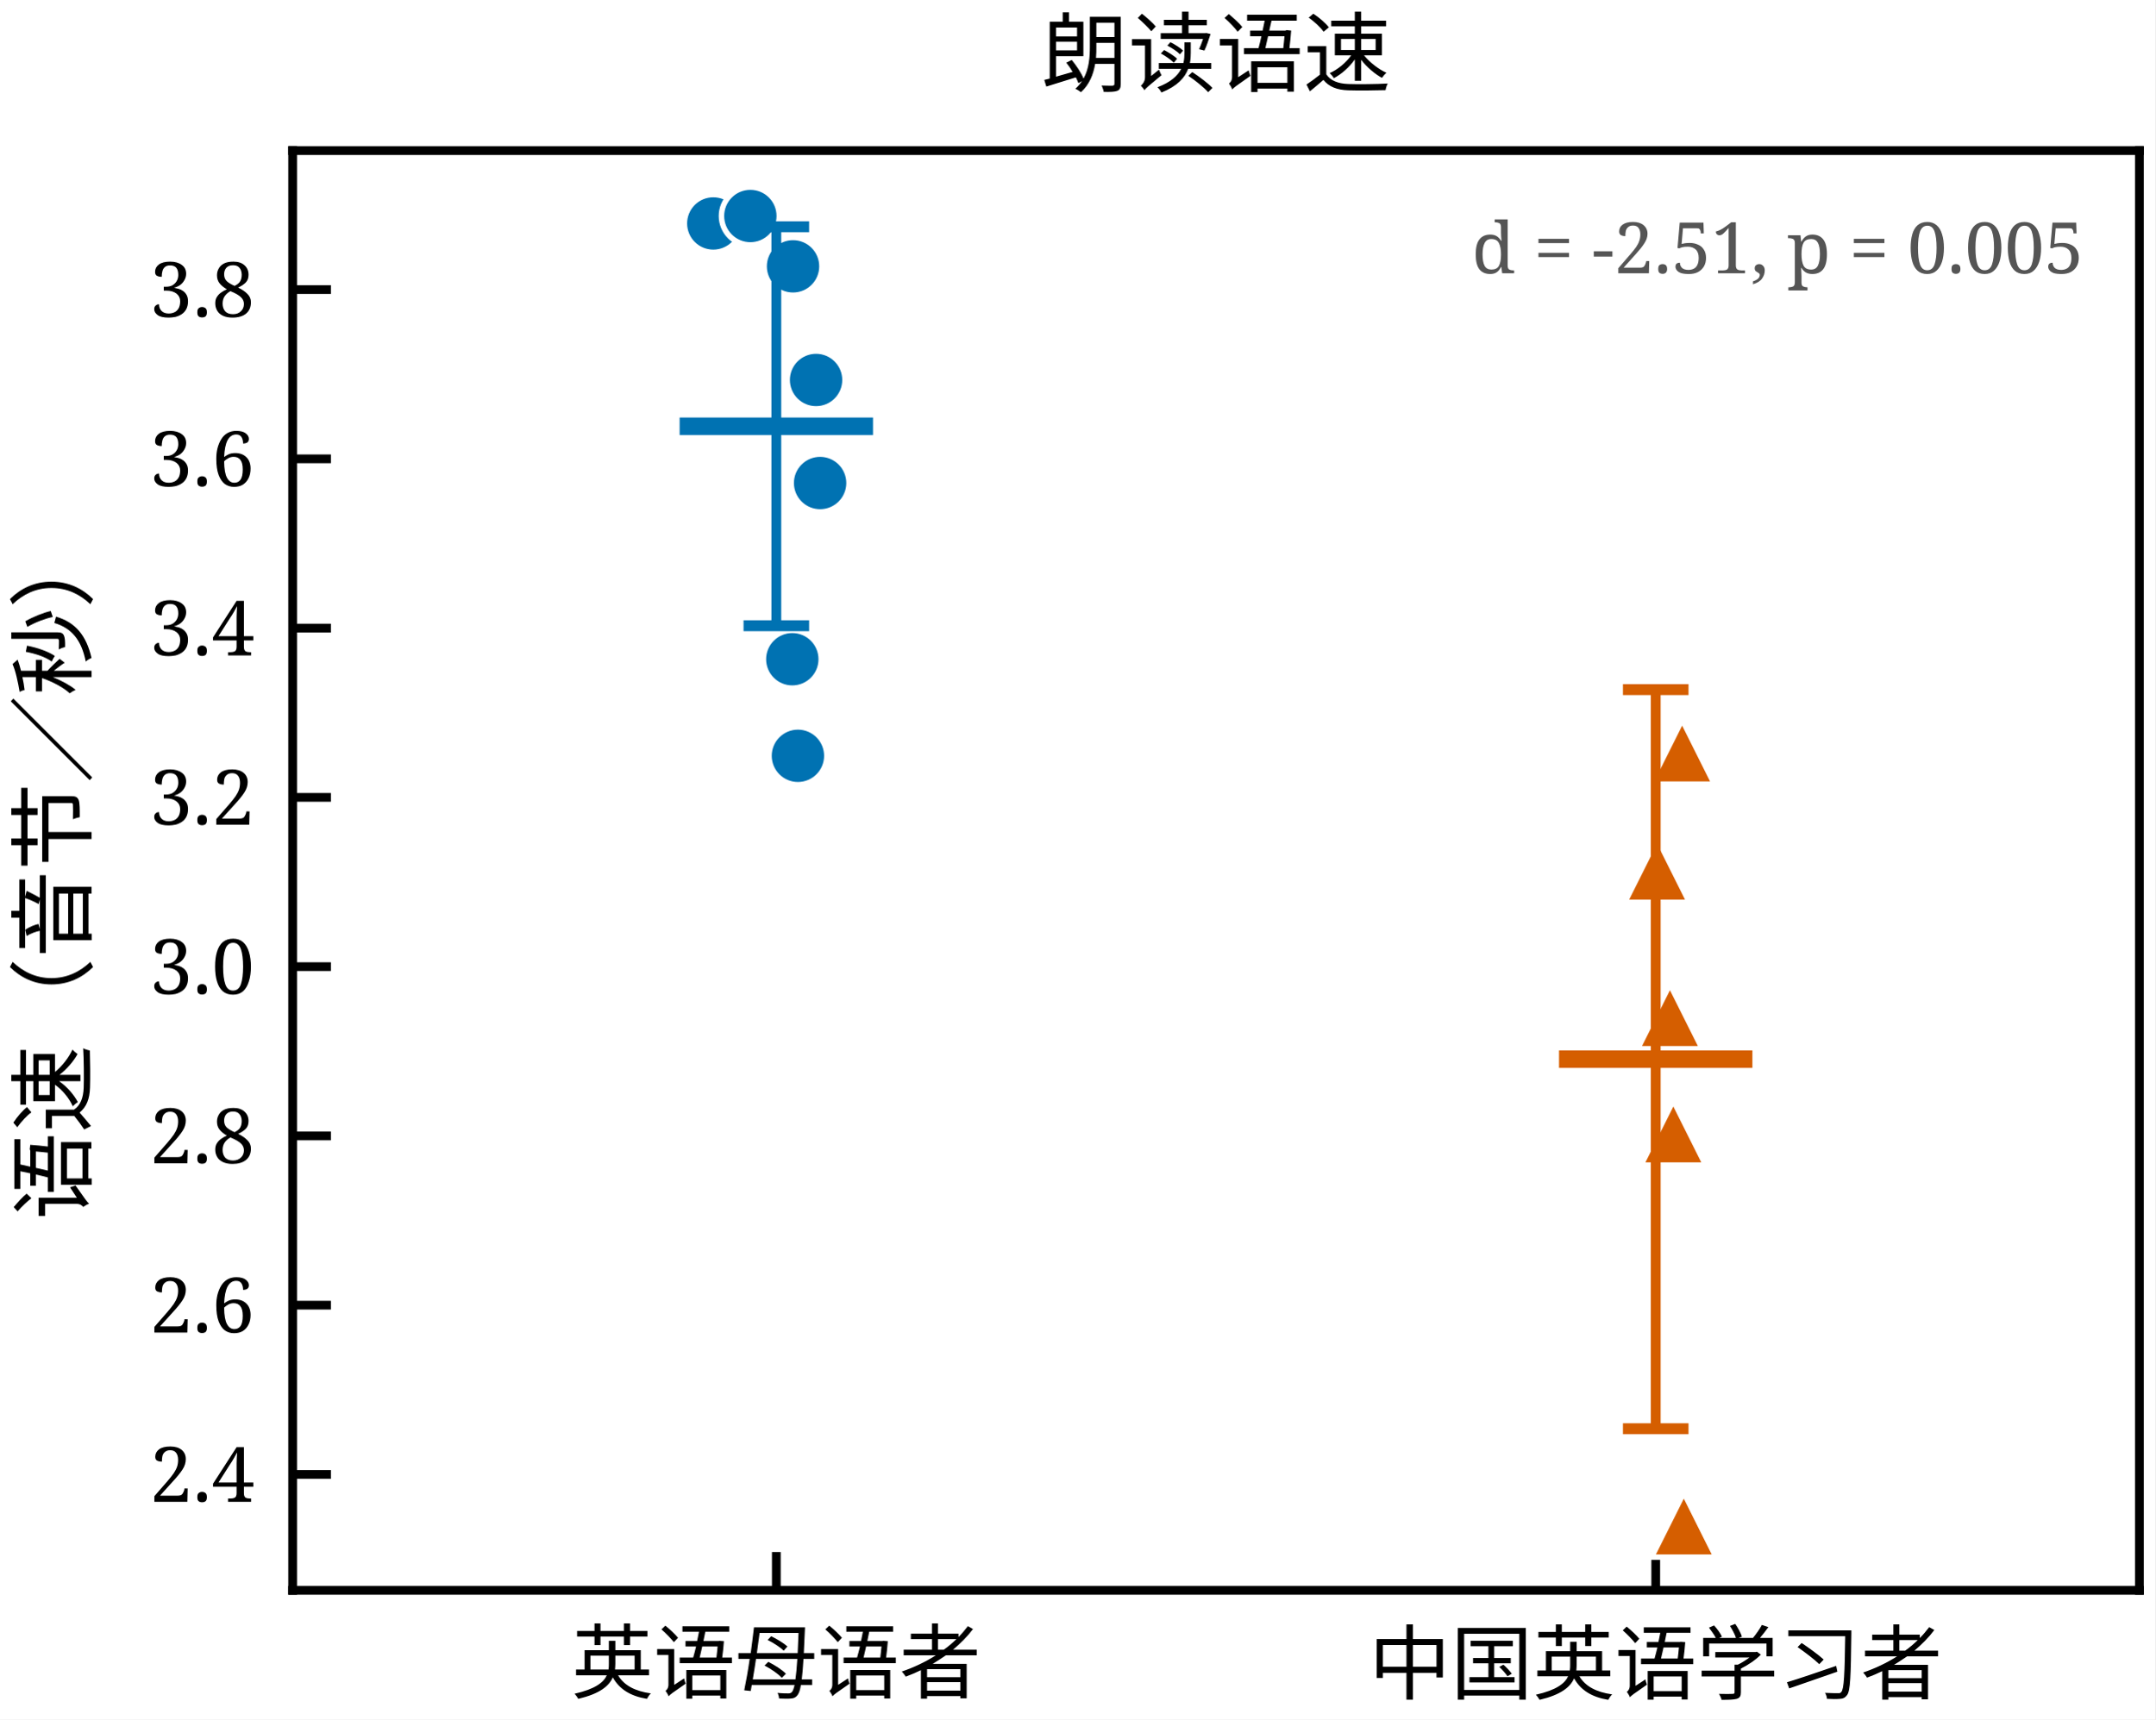
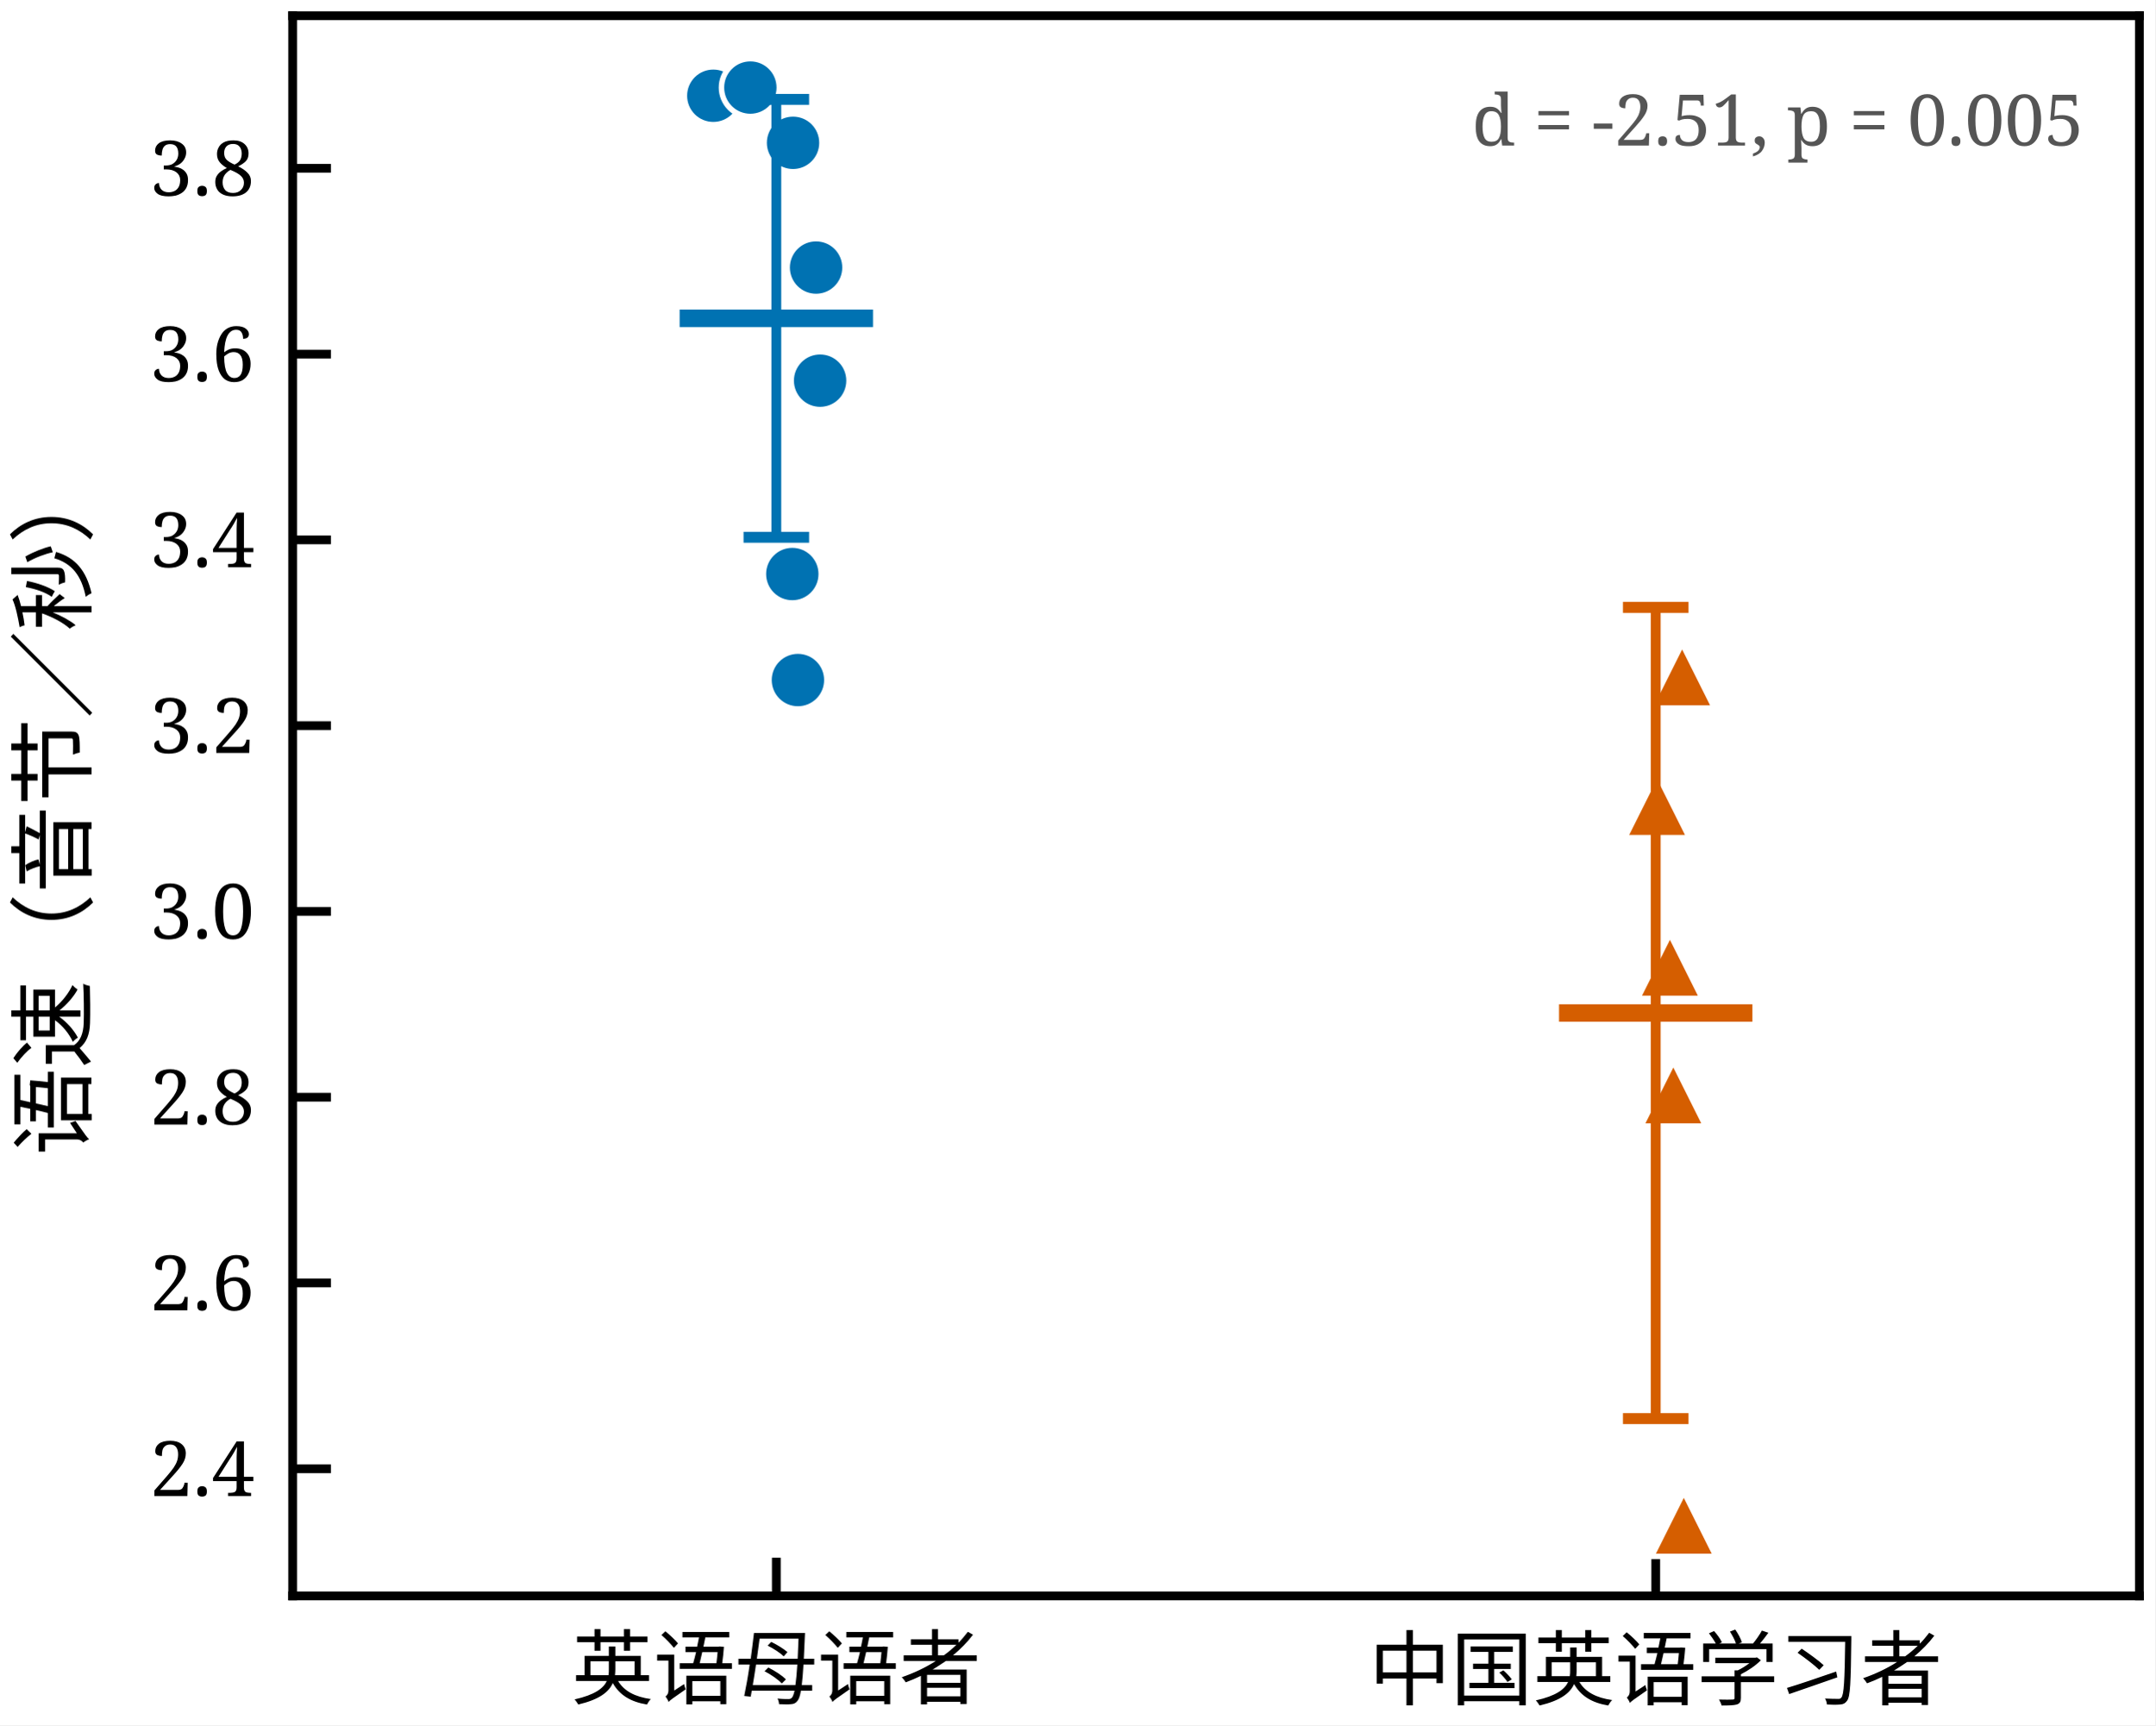
- <svg xmlns="http://www.w3.org/2000/svg" xmlns:xlink="http://www.w3.org/1999/xlink" width="197.243pt" height="157.431pt" viewBox="0 0 197.243 157.431" version="1.1">
+ <svg xmlns="http://www.w3.org/2000/svg" xmlns:xlink="http://www.w3.org/1999/xlink" width="197.243pt" height="157.875pt" viewBox="0 0 197.243 157.875" version="1.1">
  <defs>
    <style type="text/css">*{stroke-linejoin: round; stroke-linecap: butt}</style>
  </defs>
  <g id="figure_1">
    <g id="patch_1">
-       <path d="M -0 157.431  L 197.243 157.431  L 197.243 0  L -0 0  z " style="fill: #ffffff" />
+       <path d="M -0 157.875  L 197.243 157.875  L 197.243 0  L -0 0  z " style="fill: #ffffff" />
    </g>
    <g id="axes_1">
      <g id="patch_2">
-         <path d="M 26.784 145.606  L 195.803 145.606  L 195.803 13.784  L 26.784 13.784  z " style="fill: #ffffff" />
+         <path d="M 26.784 146.05  L 195.803 146.05  L 195.803 1.44  L 26.784 1.44  z " style="fill: #ffffff" />
      </g>
      <g id="matplotlib.axis_1">
        <g id="xtick_1">
          <g id="line2d_1">
            <defs>
-               <path id="mde2437a7c8" d="M 0 0  L 0 -3.5  " style="stroke: #000000; stroke-width: 0.8" />
+               <path id="m5bd97b4e4d" d="M 0 0  L 0 -3.5  " style="stroke: #000000; stroke-width: 0.8" />
            </defs>
            <g>
-               <use xlink:href="#mde2437a7c8" x="71.051" y="145.606" style="stroke: #000000; stroke-width: 0.8" />
+               <use xlink:href="#m5bd97b4e4d" x="71.051" y="146.05" style="stroke: #000000; stroke-width: 0.8" />
            </g>
          </g>
          <g id="text_1">
-             <text style="font-size: 7.5px; font-family: 'SimSun'; text-anchor: middle" x="71.051" y="154.936" transform="rotate(-0 71.05063 154.9363)">英语母语者</text>
+             <text style="font-size: 7.5px; font-family: 'SimSun'; text-anchor: middle" x="71.051" y="155.38" transform="rotate(-0 71.05063 155.3801)">英语母语者</text>
          </g>
        </g>
        <g id="xtick_2">
          <g id="line2d_2">
            <g>
-               <use xlink:href="#mde2437a7c8" x="151.536" y="145.606" style="stroke: #000000; stroke-width: 0.8" />
+               <use xlink:href="#m5bd97b4e4d" x="151.536" y="146.05" style="stroke: #000000; stroke-width: 0.8" />
            </g>
          </g>
          <g id="text_2">
-             <text style="font-size: 7.5px; font-family: 'SimSun'; text-anchor: middle" x="151.536" y="155.024" transform="rotate(-0 151.5359 155.0242)">中国英语学习者</text>
+             <text style="font-size: 7.5px; font-family: 'SimSun'; text-anchor: middle" x="151.536" y="155.468" transform="rotate(-0 151.5359 155.468)">中国英语学习者</text>
          </g>
        </g>
      </g>
      <g id="matplotlib.axis_2">
        <g id="ytick_1">
          <g id="line2d_3">
            <defs>
-               <path id="mc595ea6335" d="M 0 0  L 3.5 0  " style="stroke: #000000; stroke-width: 0.8" />
+               <path id="m40ba757d13" d="M 0 0  L 3.5 0  " style="stroke: #000000; stroke-width: 0.8" />
            </defs>
            <g>
-               <use xlink:href="#mc595ea6335" x="26.784" y="134.998" style="stroke: #000000; stroke-width: 0.8" />
+               <use xlink:href="#m40ba757d13" x="26.784" y="134.413" style="stroke: #000000; stroke-width: 0.8" />
            </g>
          </g>
          <g id="text_3">
-             <text style="font-size: 7px; font-family: 'SimSun'; text-anchor: end" x="23.284" y="137.5" transform="rotate(-0 23.28375 137.4998)">2.4</text>
+             <text style="font-size: 7px; font-family: 'SimSun'; text-anchor: end" x="23.284" y="136.915" transform="rotate(-0 23.28375 136.9145)">2.4</text>
          </g>
        </g>
        <g id="ytick_2">
          <g id="line2d_4">
            <g>
-               <use xlink:href="#mc595ea6335" x="26.784" y="119.5" style="stroke: #000000; stroke-width: 0.8" />
+               <use xlink:href="#m40ba757d13" x="26.784" y="117.411" style="stroke: #000000; stroke-width: 0.8" />
            </g>
          </g>
          <g id="text_4">
-             <text style="font-size: 7px; font-family: 'SimSun'; text-anchor: end" x="23.284" y="122.002" transform="rotate(-0 23.28375 122.0018)">2.6</text>
+             <text style="font-size: 7px; font-family: 'SimSun'; text-anchor: end" x="23.284" y="119.913" transform="rotate(-0 23.28375 119.9131)">2.6</text>
          </g>
        </g>
        <g id="ytick_3">
          <g id="line2d_5">
            <g>
-               <use xlink:href="#mc595ea6335" x="26.784" y="104.002" style="stroke: #000000; stroke-width: 0.8" />
+               <use xlink:href="#m40ba757d13" x="26.784" y="100.41" style="stroke: #000000; stroke-width: 0.8" />
            </g>
          </g>
          <g id="text_5">
-             <text style="font-size: 7px; font-family: 'SimSun'; text-anchor: end" x="23.284" y="106.504" transform="rotate(-0 23.28375 106.5037)">2.8</text>
+             <text style="font-size: 7px; font-family: 'SimSun'; text-anchor: end" x="23.284" y="102.912" transform="rotate(-0 23.28375 102.9116)">2.8</text>
          </g>
        </g>
        <g id="ytick_4">
          <g id="line2d_6">
            <g>
-               <use xlink:href="#mc595ea6335" x="26.784" y="88.504" style="stroke: #000000; stroke-width: 0.8" />
+               <use xlink:href="#m40ba757d13" x="26.784" y="83.408" style="stroke: #000000; stroke-width: 0.8" />
            </g>
          </g>
          <g id="text_6">
-             <text style="font-size: 7px; font-family: 'SimSun'; text-anchor: end" x="23.284" y="91.006" transform="rotate(-0 23.28375 91.00571)">3.0</text>
+             <text style="font-size: 7px; font-family: 'SimSun'; text-anchor: end" x="23.284" y="85.91" transform="rotate(-0 23.28375 85.9102)">3.0</text>
          </g>
        </g>
        <g id="ytick_5">
          <g id="line2d_7">
            <g>
-               <use xlink:href="#mc595ea6335" x="26.784" y="73.006" style="stroke: #000000; stroke-width: 0.8" />
+               <use xlink:href="#m40ba757d13" x="26.784" y="66.407" style="stroke: #000000; stroke-width: 0.8" />
            </g>
          </g>
          <g id="text_7">
-             <text style="font-size: 7px; font-family: 'SimSun'; text-anchor: end" x="23.284" y="75.508" transform="rotate(-0 23.28375 75.50766)">3.2</text>
+             <text style="font-size: 7px; font-family: 'SimSun'; text-anchor: end" x="23.284" y="68.909" transform="rotate(-0 23.28375 68.90876)">3.2</text>
          </g>
        </g>
        <g id="ytick_6">
          <g id="line2d_8">
            <g>
-               <use xlink:href="#mc595ea6335" x="26.784" y="57.508" style="stroke: #000000; stroke-width: 0.8" />
+               <use xlink:href="#m40ba757d13" x="26.784" y="49.405" style="stroke: #000000; stroke-width: 0.8" />
            </g>
          </g>
          <g id="text_8">
-             <text style="font-size: 7px; font-family: 'SimSun'; text-anchor: end" x="23.284" y="60.01" transform="rotate(-0 23.28375 60.00962)">3.4</text>
+             <text style="font-size: 7px; font-family: 'SimSun'; text-anchor: end" x="23.284" y="51.907" transform="rotate(-0 23.28375 51.90733)">3.4</text>
          </g>
        </g>
        <g id="ytick_7">
          <g id="line2d_9">
            <g>
-               <use xlink:href="#mc595ea6335" x="26.784" y="42.01" style="stroke: #000000; stroke-width: 0.8" />
+               <use xlink:href="#m40ba757d13" x="26.784" y="32.404" style="stroke: #000000; stroke-width: 0.8" />
            </g>
          </g>
          <g id="text_9">
-             <text style="font-size: 7px; font-family: 'SimSun'; text-anchor: end" x="23.284" y="44.512" transform="rotate(-0 23.28375 44.51158)">3.6</text>
+             <text style="font-size: 7px; font-family: 'SimSun'; text-anchor: end" x="23.284" y="34.906" transform="rotate(-0 23.28375 34.90589)">3.6</text>
          </g>
        </g>
        <g id="ytick_8">
          <g id="line2d_10">
            <g>
-               <use xlink:href="#mc595ea6335" x="26.784" y="26.512" style="stroke: #000000; stroke-width: 0.8" />
+               <use xlink:href="#m40ba757d13" x="26.784" y="15.402" style="stroke: #000000; stroke-width: 0.8" />
            </g>
          </g>
          <g id="text_10">
-             <text style="font-size: 7px; font-family: 'SimSun'; text-anchor: end" x="23.284" y="29.014" transform="rotate(-0 23.28375 29.01353)">3.8</text>
+             <text style="font-size: 7px; font-family: 'SimSun'; text-anchor: end" x="23.284" y="17.904" transform="rotate(-0 23.28375 17.90445)">3.8</text>
          </g>
        </g>
        <g id="text_11">
-           <text style="font-size: 8px; font-family: 'SimSun'; text-anchor: middle" x="7.753" y="79.695" transform="rotate(-90 7.7525 79.695)">语速（音节／秒）</text>
+           <text style="font-size: 8px; font-family: 'SimSun'; text-anchor: middle" x="7.753" y="73.745" transform="rotate(-90 7.7525 73.745)">语速（音节／秒）</text>
        </g>
      </g>
      <g id="patch_3">
-         <path d="M 26.784 145.606  L 26.784 13.784  " style="fill: none; stroke: #000000; stroke-width: 0.8; stroke-linejoin: miter; stroke-linecap: square" />
+         <path d="M 26.784 146.05  L 26.784 1.44  " style="fill: none; stroke: #000000; stroke-width: 0.8; stroke-linejoin: miter; stroke-linecap: square" />
      </g>
      <g id="patch_4">
-         <path d="M 195.803 145.606  L 195.803 13.784  " style="fill: none; stroke: #000000; stroke-width: 0.8; stroke-linejoin: miter; stroke-linecap: square" />
+         <path d="M 195.803 146.05  L 195.803 1.44  " style="fill: none; stroke: #000000; stroke-width: 0.8; stroke-linejoin: miter; stroke-linecap: square" />
      </g>
      <g id="patch_5">
-         <path d="M 26.784 145.606  L 195.803 145.606  " style="fill: none; stroke: #000000; stroke-width: 0.8; stroke-linejoin: miter; stroke-linecap: square" />
+         <path d="M 26.784 146.05  L 195.803 146.05  " style="fill: none; stroke: #000000; stroke-width: 0.8; stroke-linejoin: miter; stroke-linecap: square" />
      </g>
      <g id="patch_6">
-         <path d="M 26.784 13.784  L 195.803 13.784  " style="fill: none; stroke: #000000; stroke-width: 0.8; stroke-linejoin: miter; stroke-linecap: square" />
+         <path d="M 26.784 1.44  L 195.803 1.44  " style="fill: none; stroke: #000000; stroke-width: 0.8; stroke-linejoin: miter; stroke-linecap: square" />
      </g>
      <g id="PathCollection_1">
        <defs>
-           <path id="ma2bb5dc3ff" d="M 0 2.646  C 0.702 2.646 1.375 2.367 1.871 1.871  C 2.367 1.375 2.646 0.702 2.646 0  C 2.646 -0.702 2.367 -1.375 1.871 -1.871  C 1.375 -2.367 0.702 -2.646 0 -2.646  C -0.702 -2.646 -1.375 -2.367 -1.871 -1.871  C -2.367 -1.375 -2.646 -0.702 -2.646 0  C -2.646 0.702 -2.367 1.375 -1.871 1.871  C -1.375 2.367 -0.702 2.646 0 2.646  z " style="stroke: #ffffff; stroke-width: 0.5" />
-         </defs>
-         <g clip-path="url(#p819893cb74)">
-           <use xlink:href="#ma2bb5dc3ff" x="72.58" y="24.384" style="fill: #0072b2; stroke: #ffffff; stroke-width: 0.5" />
-           <use xlink:href="#ma2bb5dc3ff" x="74.688" y="34.789" style="fill: #0072b2; stroke: #ffffff; stroke-width: 0.5" />
-           <use xlink:href="#ma2bb5dc3ff" x="72.513" y="60.357" style="fill: #0072b2; stroke: #ffffff; stroke-width: 0.5" />
-           <use xlink:href="#ma2bb5dc3ff" x="65.282" y="20.458" style="fill: #0072b2; stroke: #ffffff; stroke-width: 0.5" />
-           <use xlink:href="#ma2bb5dc3ff" x="75.058" y="44.224" style="fill: #0072b2; stroke: #ffffff; stroke-width: 0.5" />
-           <use xlink:href="#ma2bb5dc3ff" x="73.027" y="69.201" style="fill: #0072b2; stroke: #ffffff; stroke-width: 0.5" />
-           <use xlink:href="#ma2bb5dc3ff" x="68.674" y="19.776" style="fill: #0072b2; stroke: #ffffff; stroke-width: 0.5" />
+           <path id="m91257b5c13" d="M 0 2.646  C 0.702 2.646 1.375 2.367 1.871 1.871  C 2.367 1.375 2.646 0.702 2.646 0  C 2.646 -0.702 2.367 -1.375 1.871 -1.871  C 1.375 -2.367 0.702 -2.646 0 -2.646  C -0.702 -2.646 -1.375 -2.367 -1.871 -1.871  C -2.367 -1.375 -2.646 -0.702 -2.646 0  C -2.646 0.702 -2.367 1.375 -1.871 1.871  C -1.375 2.367 -0.702 2.646 0 2.646  z " style="stroke: #ffffff; stroke-width: 0.5" />
+         </defs>
+         <g clip-path="url(#ped1dc004a1)">
+           <use xlink:href="#m91257b5c13" x="72.58" y="13.068" style="fill: #0072b2; stroke: #ffffff; stroke-width: 0.5" />
+           <use xlink:href="#m91257b5c13" x="74.688" y="24.483" style="fill: #0072b2; stroke: #ffffff; stroke-width: 0.5" />
+           <use xlink:href="#m91257b5c13" x="72.513" y="52.531" style="fill: #0072b2; stroke: #ffffff; stroke-width: 0.5" />
+           <use xlink:href="#m91257b5c13" x="65.282" y="8.762" style="fill: #0072b2; stroke: #ffffff; stroke-width: 0.5" />
+           <use xlink:href="#m91257b5c13" x="75.058" y="34.833" style="fill: #0072b2; stroke: #ffffff; stroke-width: 0.5" />
+           <use xlink:href="#m91257b5c13" x="73.027" y="62.233" style="fill: #0072b2; stroke: #ffffff; stroke-width: 0.5" />
+           <use xlink:href="#m91257b5c13" x="68.674" y="8.013" style="fill: #0072b2; stroke: #ffffff; stroke-width: 0.5" />
        </g>
      </g>
      <g id="PathCollection_2">
        <defs>
-           <path id="m78e3faa151" d="M 0 -2.958  L -2.958 2.958  L 2.958 2.958  z " style="stroke: #ffffff; stroke-width: 0.5" />
-         </defs>
-         <g clip-path="url(#p819893cb74)">
-           <use xlink:href="#m78e3faa151" x="154.108" y="139.614" style="fill: #d55e00; stroke: #ffffff; stroke-width: 0.5" />
-           <use xlink:href="#m78e3faa151" x="153.15" y="103.712" style="fill: #d55e00; stroke: #ffffff; stroke-width: 0.5" />
-           <use xlink:href="#m78e3faa151" x="152.838" y="93.062" style="fill: #d55e00; stroke: #ffffff; stroke-width: 0.5" />
-           <use xlink:href="#m78e3faa151" x="151.662" y="79.655" style="fill: #d55e00; stroke: #ffffff; stroke-width: 0.5" />
-           <use xlink:href="#m78e3faa151" x="153.956" y="68.837" style="fill: #d55e00; stroke: #ffffff; stroke-width: 0.5" />
+           <path id="mfd7e0044ba" d="M 0 -2.958  L -2.958 2.958  L 2.958 2.958  z " style="stroke: #ffffff; stroke-width: 0.5" />
+         </defs>
+         <g clip-path="url(#ped1dc004a1)">
+           <use xlink:href="#mfd7e0044ba" x="154.108" y="139.477" style="fill: #d55e00; stroke: #ffffff; stroke-width: 0.5" />
+           <use xlink:href="#mfd7e0044ba" x="153.15" y="100.092" style="fill: #d55e00; stroke: #ffffff; stroke-width: 0.5" />
+           <use xlink:href="#mfd7e0044ba" x="152.838" y="88.409" style="fill: #d55e00; stroke: #ffffff; stroke-width: 0.5" />
+           <use xlink:href="#mfd7e0044ba" x="151.662" y="73.702" style="fill: #d55e00; stroke: #ffffff; stroke-width: 0.5" />
+           <use xlink:href="#mfd7e0044ba" x="153.956" y="61.834" style="fill: #d55e00; stroke: #ffffff; stroke-width: 0.5" />
        </g>
      </g>
      <g id="text_12">
-         <text style="font-size: 6.5px; font-family: 'SimSun'; text-anchor: end; fill: #555555" x="190.732" y="25.021" transform="rotate(-0 190.7322 25.02136)">d = -2.51, p = 0.005</text>
-       </g>
-       <g id="text_13">
-         <text style="font-size: 8px; font-family: 'SimSun'; text-anchor: middle" x="111.293" y="7.784" transform="rotate(-0 111.2932 7.78375)">朗读语速</text>
+         <text style="font-size: 6.5px; font-family: 'SimSun'; text-anchor: end; fill: #555555" x="190.732" y="13.317" transform="rotate(-0 190.7322 13.31698)">d = -2.51, p = 0.005</text>
      </g>
      <g id="LineCollection_1">
-         <path d="M 71.051 57.292  L 71.051 20.762  " clip-path="url(#p819893cb74)" style="fill: none; stroke: #0072b2; stroke-width: 0.9" />
+         <path d="M 71.051 49.169  L 71.051 9.095  " clip-path="url(#ped1dc004a1)" style="fill: none; stroke: #0072b2; stroke-width: 0.9" />
      </g>
      <g id="line2d_11">
        <defs>
-           <path id="m0eb69b3095" d="M 3 0  L -3 -0  " style="stroke: #0072b2" />
-         </defs>
-         <g clip-path="url(#p819893cb74)">
-           <use xlink:href="#m0eb69b3095" x="71.051" y="57.292" style="fill: #0072b2; stroke: #0072b2" />
+           <path id="m7a342f78d5" d="M 3 0  L -3 -0  " style="stroke: #0072b2" />
+         </defs>
+         <g clip-path="url(#ped1dc004a1)">
+           <use xlink:href="#m7a342f78d5" x="71.051" y="49.169" style="fill: #0072b2; stroke: #0072b2" />
        </g>
      </g>
      <g id="line2d_12">
-         <g clip-path="url(#p819893cb74)">
-           <use xlink:href="#m0eb69b3095" x="71.051" y="20.762" style="fill: #0072b2; stroke: #0072b2" />
+         <g clip-path="url(#ped1dc004a1)">
+           <use xlink:href="#m7a342f78d5" x="71.051" y="9.095" style="fill: #0072b2; stroke: #0072b2" />
        </g>
      </g>
      <g id="LineCollection_2">
-         <path d="M 151.536 130.813  L 151.536 63.139  " clip-path="url(#p819893cb74)" style="fill: none; stroke: #d55e00; stroke-width: 0.9" />
+         <path d="M 151.536 129.822  L 151.536 55.583  " clip-path="url(#ped1dc004a1)" style="fill: none; stroke: #d55e00; stroke-width: 0.9" />
      </g>
      <g id="line2d_13">
        <defs>
-           <path id="m628a004d39" d="M 3 0  L -3 -0  " style="stroke: #d55e00" />
-         </defs>
-         <g clip-path="url(#p819893cb74)">
-           <use xlink:href="#m628a004d39" x="151.536" y="130.813" style="fill: #d55e00; stroke: #d55e00" />
+           <path id="m08058c1ef9" d="M 3 0  L -3 -0  " style="stroke: #d55e00" />
+         </defs>
+         <g clip-path="url(#ped1dc004a1)">
+           <use xlink:href="#m08058c1ef9" x="151.536" y="129.822" style="fill: #d55e00; stroke: #d55e00" />
        </g>
      </g>
      <g id="line2d_14">
-         <g clip-path="url(#p819893cb74)">
-           <use xlink:href="#m628a004d39" x="151.536" y="63.139" style="fill: #d55e00; stroke: #d55e00" />
+         <g clip-path="url(#ped1dc004a1)">
+           <use xlink:href="#m08058c1ef9" x="151.536" y="55.583" style="fill: #d55e00; stroke: #d55e00" />
        </g>
      </g>
      <g id="line2d_15">
-         <path d="M 63.002 39.027  L 79.099 39.027  " clip-path="url(#p819893cb74)" style="fill: none; stroke: #0072b2; stroke-width: 1.6; stroke-linecap: square" />
+         <path d="M 63.002 29.132  L 79.099 29.132  " clip-path="url(#ped1dc004a1)" style="fill: none; stroke: #0072b2; stroke-width: 1.6; stroke-linecap: square" />
      </g>
      <g id="line2d_16">
-         <path d="M 143.487 96.976  L 159.584 96.976  " clip-path="url(#p819893cb74)" style="fill: none; stroke: #d55e00; stroke-width: 1.6; stroke-linecap: square" />
+         <path d="M 143.487 92.703  L 159.584 92.703  " clip-path="url(#ped1dc004a1)" style="fill: none; stroke: #d55e00; stroke-width: 1.6; stroke-linecap: square" />
      </g>
    </g>
  </g>
  <defs>
-     <clipPath id="p819893cb74">
-       <rect x="26.784" y="13.784" width="169.019" height="131.822" />
+     <clipPath id="ped1dc004a1">
+       <rect x="26.784" y="1.44" width="169.019" height="144.61" />
    </clipPath>
  </defs>
</svg>
